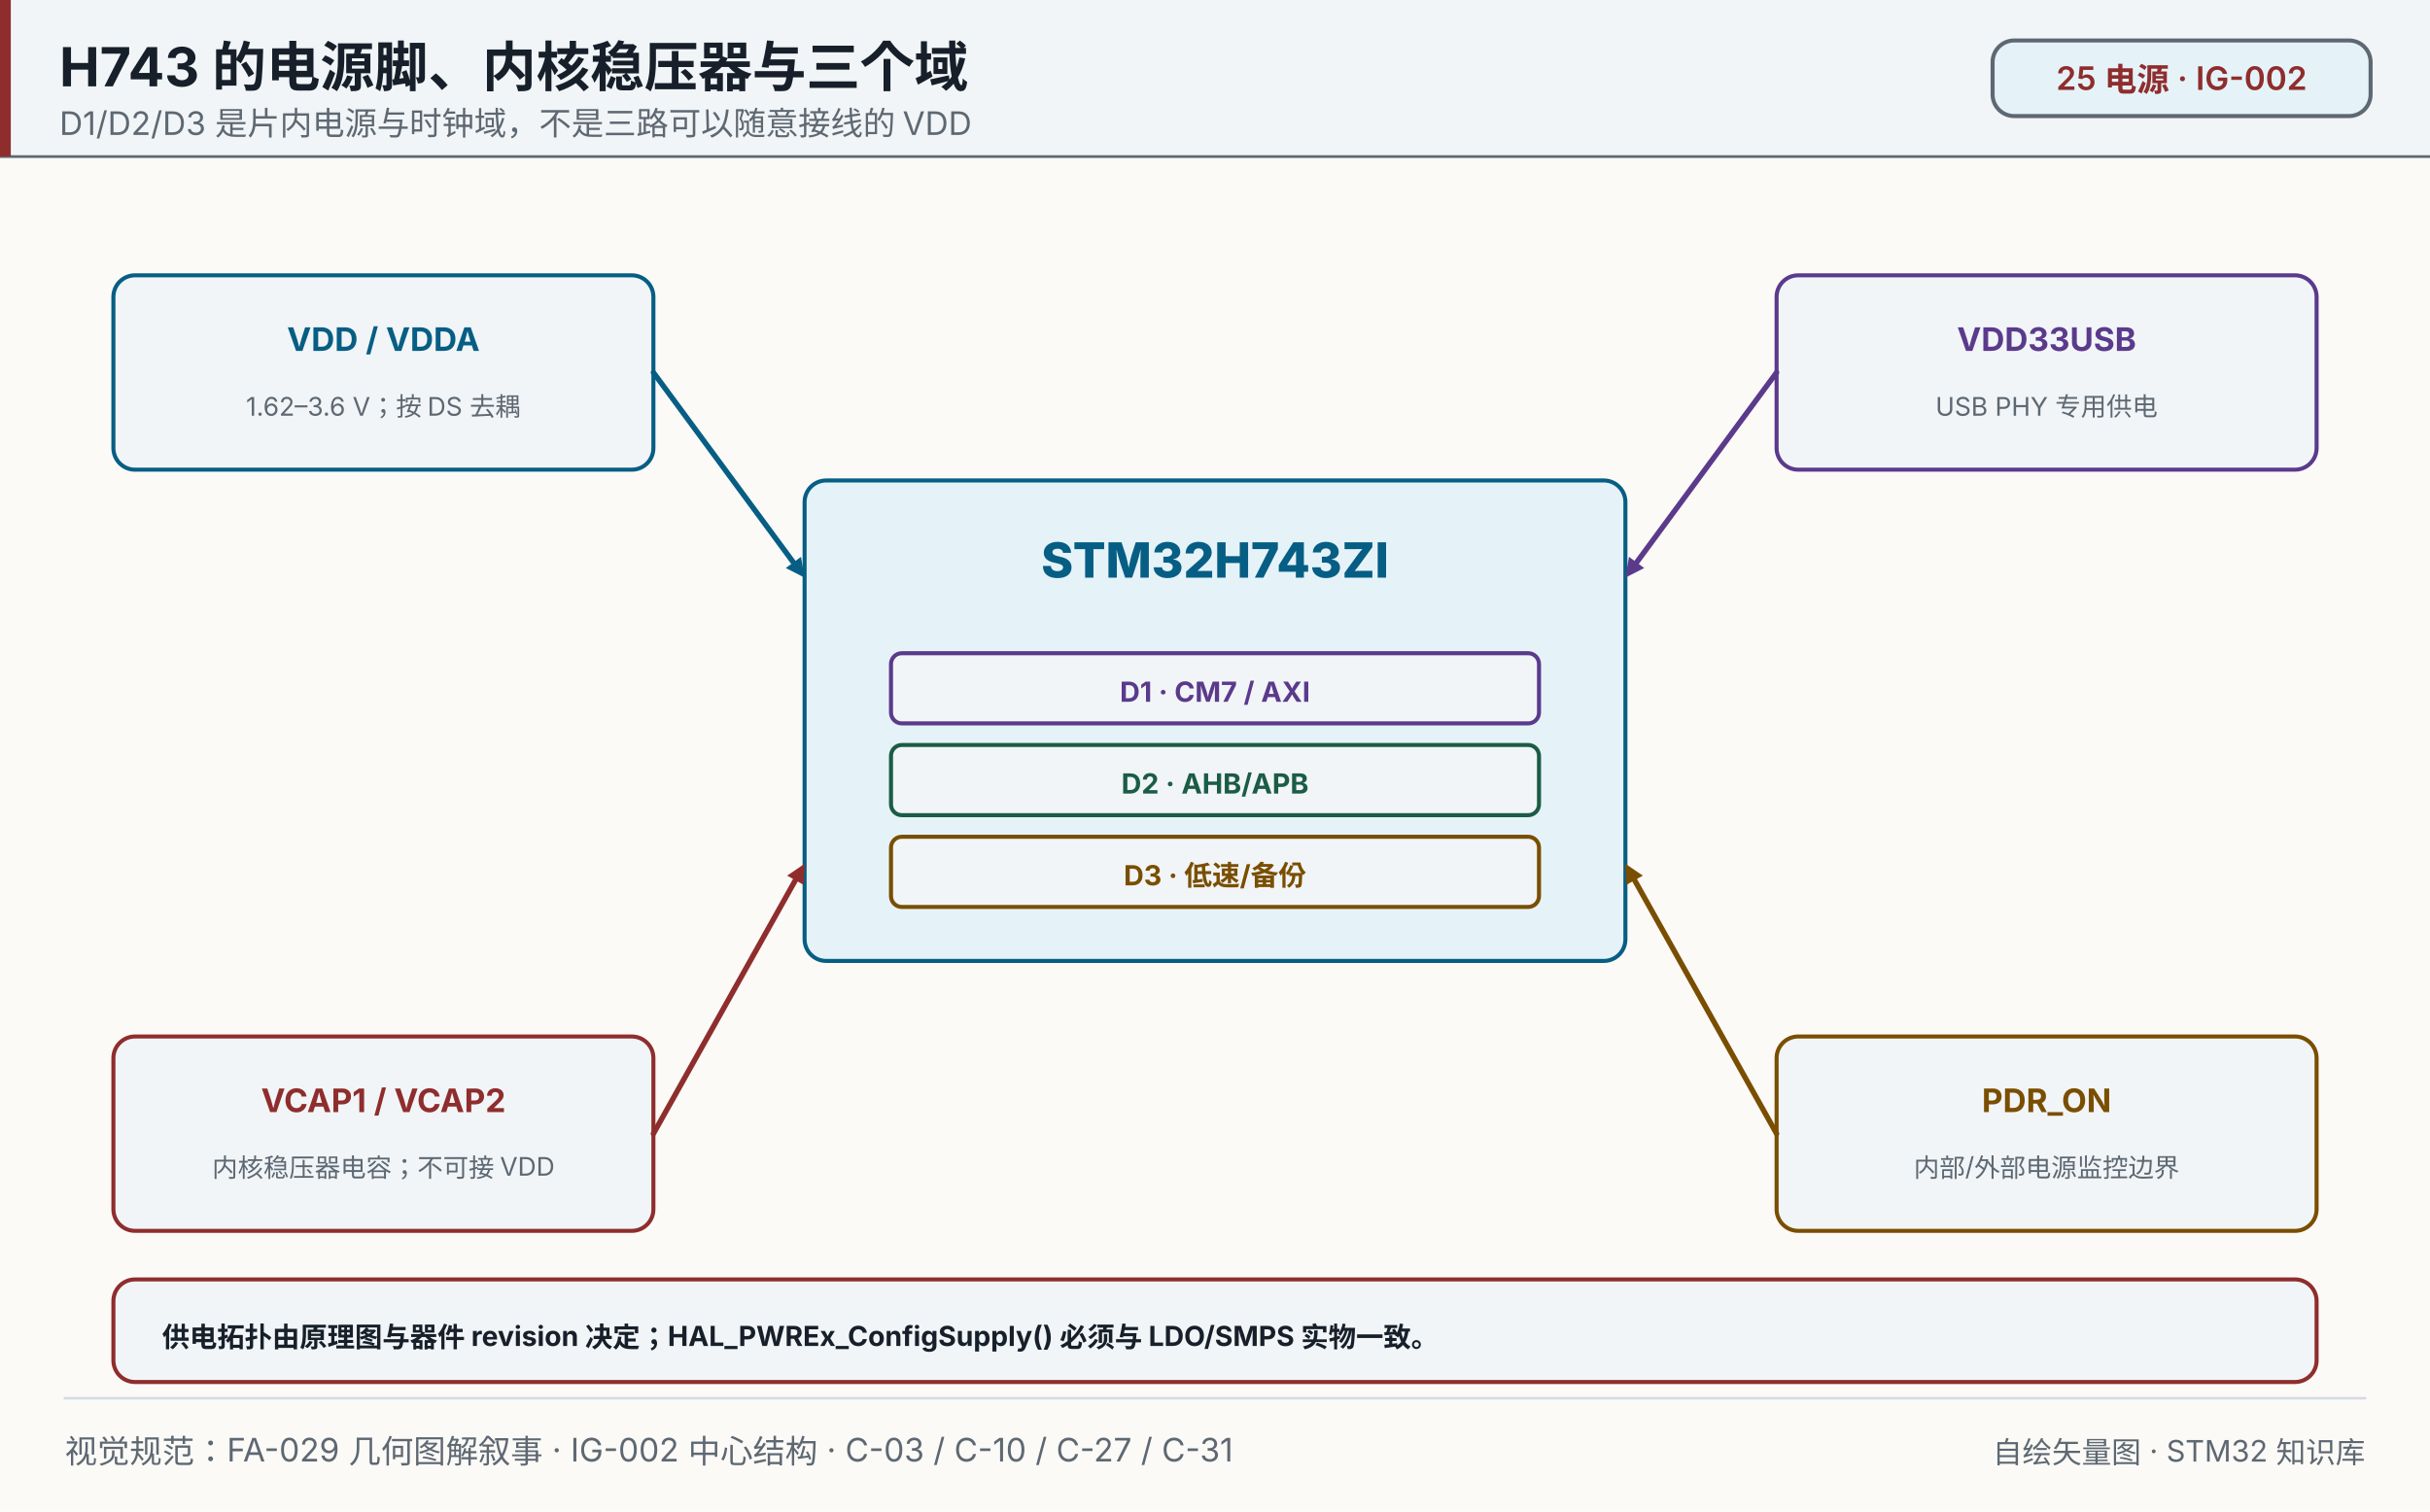
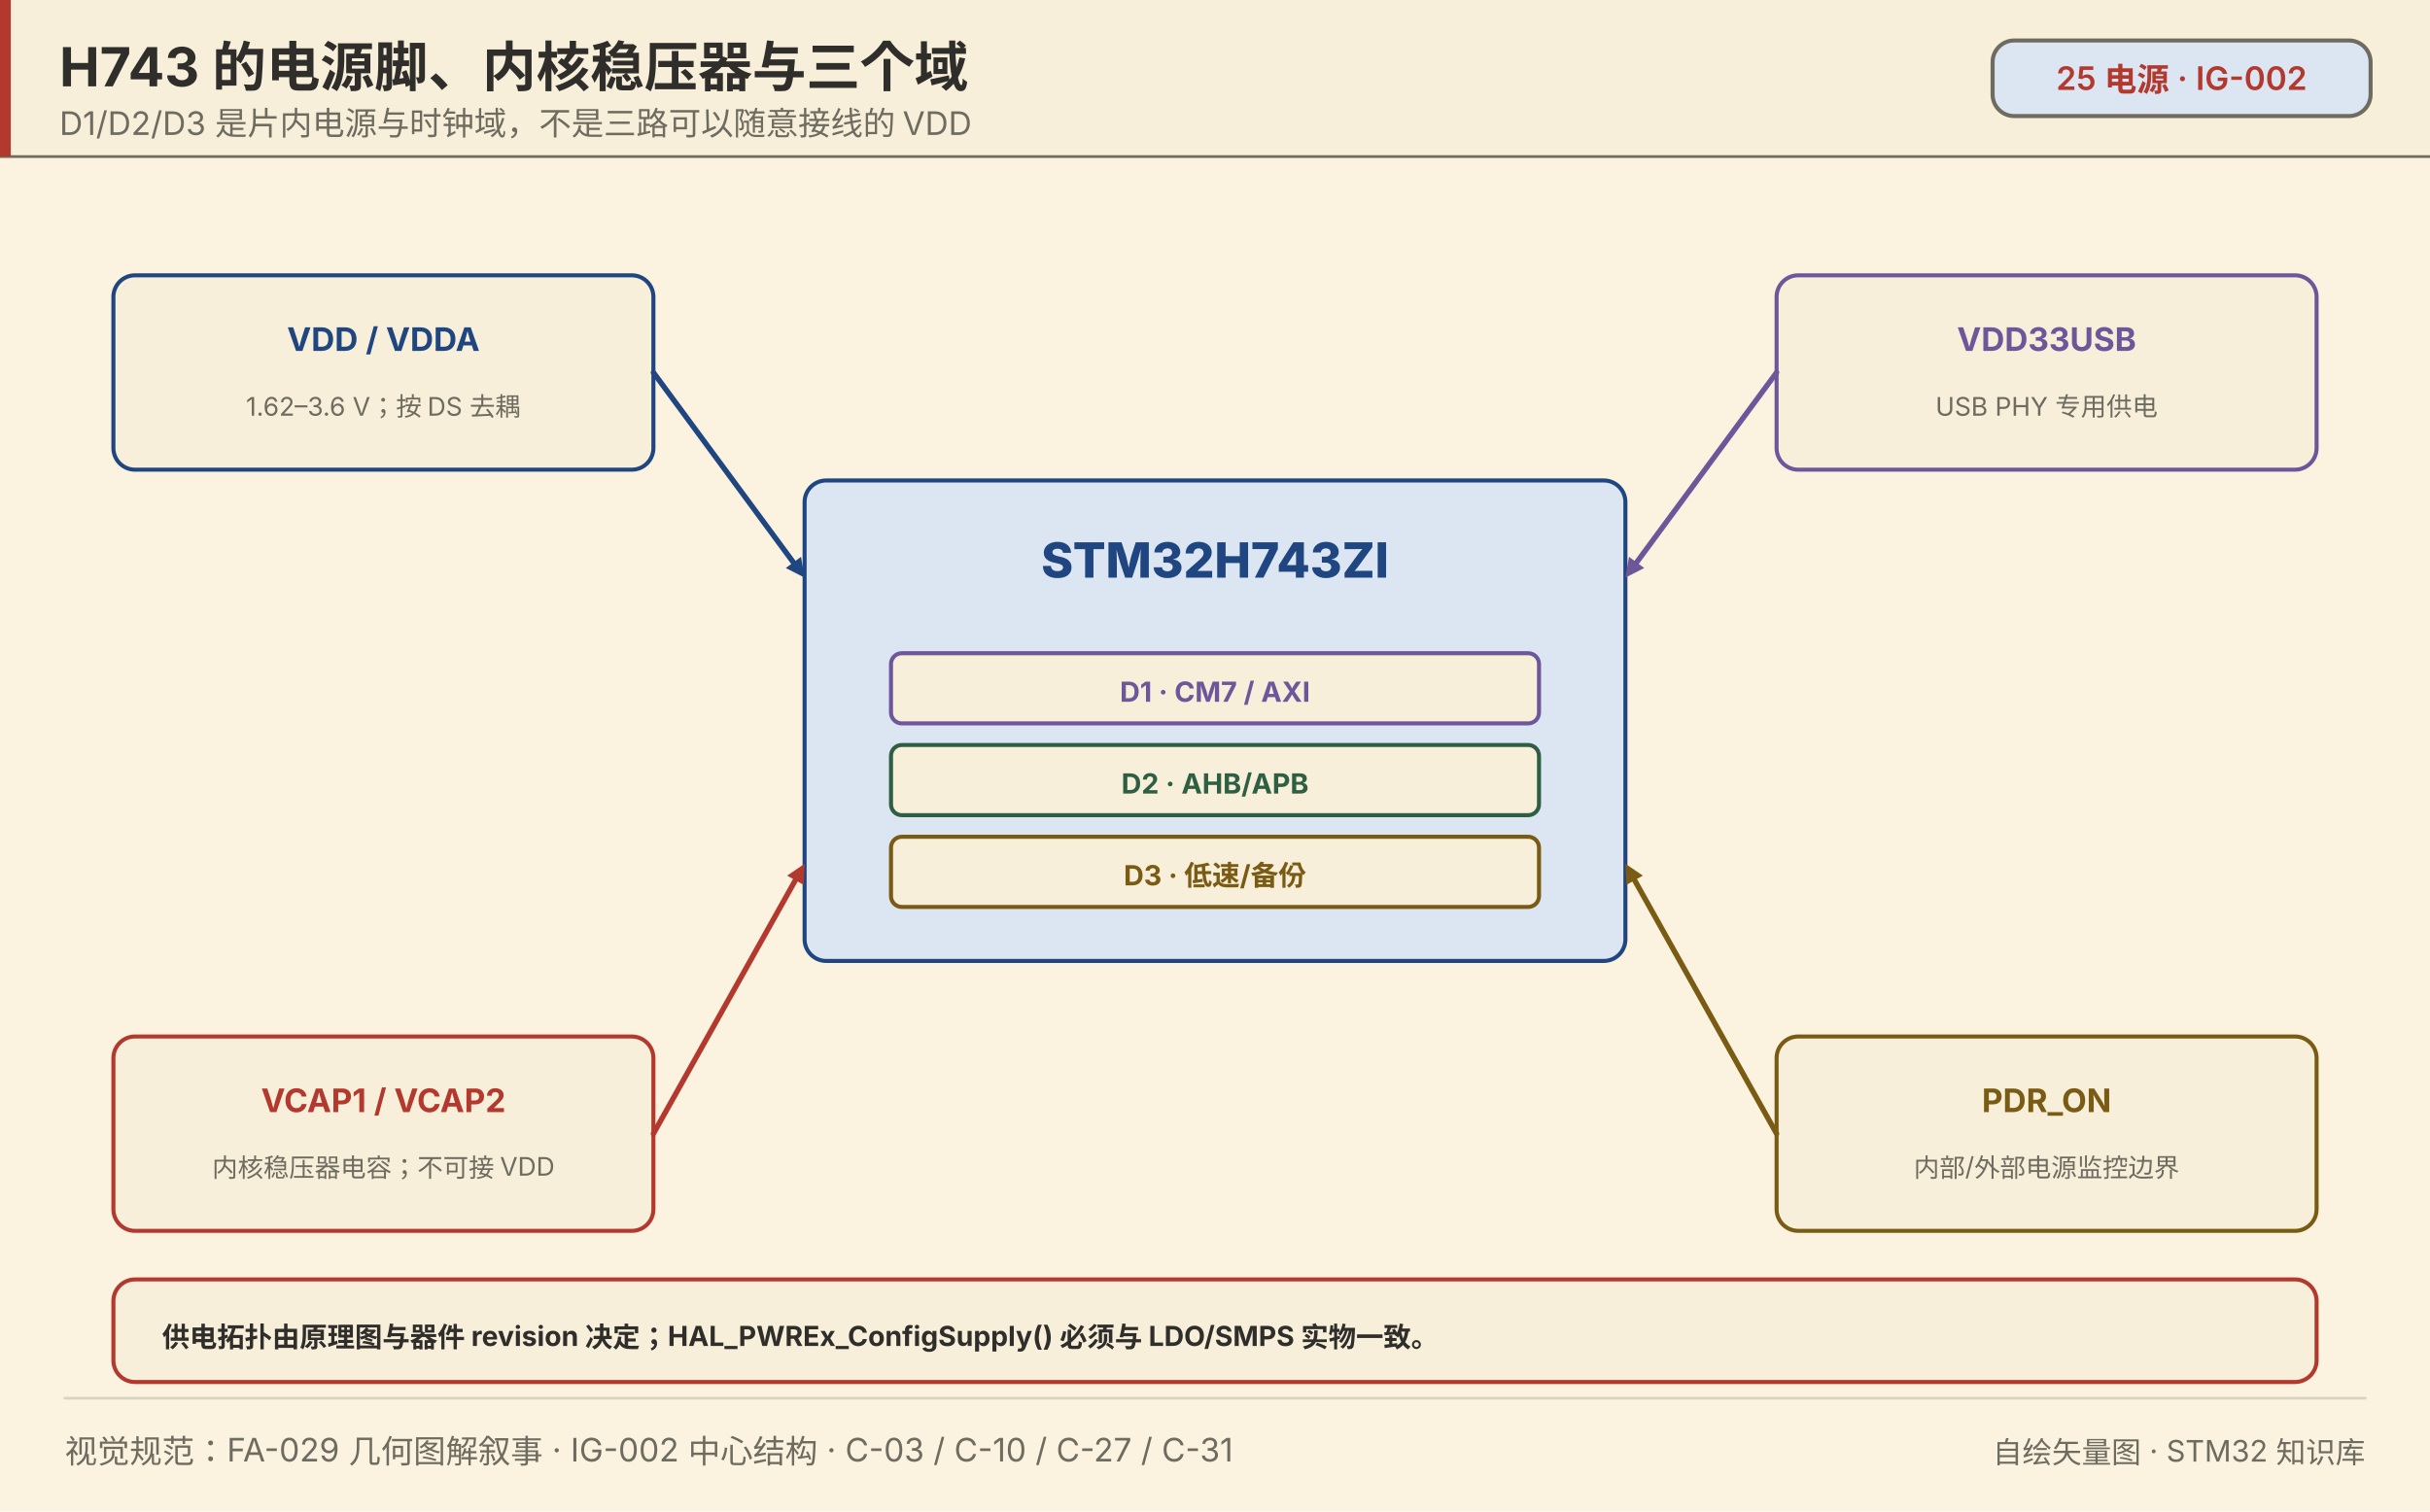
<svg xmlns="http://www.w3.org/2000/svg" width="900" height="560" viewBox="0 0 900 560" role="img" aria-label="H743 的电源脚、内核稳压器与三个域">
-   <rect x="0" y="0" width="900" height="560" fill="#fbfaf7" />
-   <rect x="0" y="0" width="900" height="58" fill="#f1f5f7" opacity="1" />
-   <line x1="0" y1="58" x2="900" y2="58" stroke="#5e6872" stroke-width="1" stroke-linecap="round" opacity="1" />
-   <rect x="0" y="0" width="4" height="58" fill="#8f2d2d" opacity="1" />
-   <text x="22" y="32" font-size="20" fill="#17202a" text-anchor="start" opacity="1" font-family="'PingFang SC','Hiragino Sans GB','Microsoft YaHei',system-ui,-apple-system,'Segoe UI',sans-serif" font-weight="700">H743 的电源脚、内核稳压器与三个域</text>
-   <text x="22" y="50" font-size="12" fill="#5e6872" text-anchor="start" opacity="1" font-family="'PingFang SC','Hiragino Sans GB','Microsoft YaHei',system-ui,-apple-system,'Segoe UI',sans-serif">D1/D2/D3 是片内电源与时钟域，不是三路可以随意接线的 VDD</text>
-   <rect x="738" y="15" width="140" height="28" fill="#e5f3f8" opacity="1" rx="8" stroke="#5e6872" stroke-width="1.5" />
-   <text x="808" y="33.32" font-size="12" fill="#8f2d2d" text-anchor="middle" opacity="1" font-family="'PingFang SC','Hiragino Sans GB','Microsoft YaHei',system-ui,-apple-system,'Segoe UI',sans-serif" font-weight="600">25 电源 · IG-002</text>
-   <rect x="298" y="178" width="304" height="178" fill="#e5f3f8" opacity="1" rx="8" stroke="#075e84" stroke-width="1.5" />
-   <text x="450" y="214" font-size="18" fill="#075e84" text-anchor="middle" opacity="1" font-family="'PingFang SC','Hiragino Sans GB','Microsoft YaHei',system-ui,-apple-system,'Segoe UI',sans-serif" font-weight="800">STM32H743ZI</text>
-   <rect x="330" y="242" width="240" height="26" fill="#f1f5f7" opacity="1" rx="4" stroke="#5b3a8c" stroke-width="1.5" />
-   <text x="450" y="260" font-size="10.3" fill="#5b3a8c" text-anchor="middle" opacity="1" font-family="'PingFang SC','Hiragino Sans GB','Microsoft YaHei',system-ui,-apple-system,'Segoe UI',sans-serif" font-weight="700">D1 · CM7 / AXI</text>
-   <rect x="330" y="276" width="240" height="26" fill="#f1f5f7" opacity="1" rx="4" stroke="#1b5c45" stroke-width="1.5" />
-   <text x="450" y="294" font-size="10.3" fill="#1b5c45" text-anchor="middle" opacity="1" font-family="'PingFang SC','Hiragino Sans GB','Microsoft YaHei',system-ui,-apple-system,'Segoe UI',sans-serif" font-weight="700">D2 · AHB/APB</text>
-   <rect x="330" y="310" width="240" height="26" fill="#f1f5f7" opacity="1" rx="4" stroke="#7a4e00" stroke-width="1.5" />
-   <text x="450" y="328" font-size="10.3" fill="#7a4e00" text-anchor="middle" opacity="1" font-family="'PingFang SC','Hiragino Sans GB','Microsoft YaHei',system-ui,-apple-system,'Segoe UI',sans-serif" font-weight="700">D3 · 低速/备份</text>
-   <rect x="42" y="102" width="200" height="72" fill="#f1f5f7" opacity="1" rx="8" stroke="#075e84" stroke-width="1.5" />
-   <text x="142" y="130" font-size="12" fill="#075e84" text-anchor="middle" opacity="1" font-family="'PingFang SC','Hiragino Sans GB','Microsoft YaHei',system-ui,-apple-system,'Segoe UI',sans-serif" font-weight="700">VDD / VDDA</text>
-   <text x="142" y="154" font-size="9.5" fill="#5e6872" text-anchor="middle" opacity="1" font-family="'PingFang SC','Hiragino Sans GB','Microsoft YaHei',system-ui,-apple-system,'Segoe UI',sans-serif">1.62–3.6 V；按 DS 去耦</text>
-   <line x1="242" y1="138" x2="293.848" y2="208.365" stroke="#075e84" stroke-width="2" stroke-linecap="round" opacity="1" />
-   <polygon points="298.00,214.00 291.03,210.44 296.67,206.29" fill="#075e84" opacity="1" />
-   <rect x="42" y="384" width="200" height="72" fill="#f1f5f7" opacity="1" rx="8" stroke="#8f2d2d" stroke-width="1.5" />
-   <text x="142" y="412" font-size="12" fill="#8f2d2d" text-anchor="middle" opacity="1" font-family="'PingFang SC','Hiragino Sans GB','Microsoft YaHei',system-ui,-apple-system,'Segoe UI',sans-serif" font-weight="700">VCAP1 / VCAP2</text>
-   <text x="142" y="436" font-size="9.5" fill="#5e6872" text-anchor="middle" opacity="1" font-family="'PingFang SC','Hiragino Sans GB','Microsoft YaHei',system-ui,-apple-system,'Segoe UI',sans-serif">内核稳压器电容；不可接 VDD</text>
-   <line x1="242" y1="420" x2="294.58" y2="326.108" stroke="#8f2d2d" stroke-width="2" stroke-linecap="round" opacity="1" />
-   <polygon points="298.00,320.00 297.63,327.82 291.53,324.40" fill="#8f2d2d" opacity="1" />
-   <rect x="658" y="102" width="200" height="72" fill="#f1f5f7" opacity="1" rx="8" stroke="#5b3a8c" stroke-width="1.5" />
-   <text x="758" y="130" font-size="12" fill="#5b3a8c" text-anchor="middle" opacity="1" font-family="'PingFang SC','Hiragino Sans GB','Microsoft YaHei',system-ui,-apple-system,'Segoe UI',sans-serif" font-weight="700">VDD33USB</text>
-   <text x="758" y="154" font-size="9.5" fill="#5e6872" text-anchor="middle" opacity="1" font-family="'PingFang SC','Hiragino Sans GB','Microsoft YaHei',system-ui,-apple-system,'Segoe UI',sans-serif">USB PHY 专用供电</text>
-   <line x1="658" y1="138" x2="606.152" y2="208.365" stroke="#5b3a8c" stroke-width="2" stroke-linecap="round" opacity="1" />
-   <polygon points="602.00,214.00 603.33,206.29 608.97,210.44" fill="#5b3a8c" opacity="1" />
-   <rect x="658" y="384" width="200" height="72" fill="#f1f5f7" opacity="1" rx="8" stroke="#7a4e00" stroke-width="1.5" />
-   <text x="758" y="412" font-size="12" fill="#7a4e00" text-anchor="middle" opacity="1" font-family="'PingFang SC','Hiragino Sans GB','Microsoft YaHei',system-ui,-apple-system,'Segoe UI',sans-serif" font-weight="700">PDR_ON</text>
-   <text x="758" y="436" font-size="9.5" fill="#5e6872" text-anchor="middle" opacity="1" font-family="'PingFang SC','Hiragino Sans GB','Microsoft YaHei',system-ui,-apple-system,'Segoe UI',sans-serif">内部/外部电源监控边界</text>
-   <line x1="658" y1="420" x2="605.42" y2="326.108" stroke="#7a4e00" stroke-width="2" stroke-linecap="round" opacity="1" />
-   <polygon points="602.00,320.00 608.47,324.40 602.37,327.82" fill="#7a4e00" opacity="1" />
-   <rect x="42" y="474" width="816" height="38" fill="#f1f5f7" opacity="1" rx="8" stroke="#8f2d2d" stroke-width="1.5" />
-   <text x="60" y="499" font-size="10.2" fill="#17202a" text-anchor="start" opacity="1" font-family="'PingFang SC','Hiragino Sans GB','Microsoft YaHei',system-ui,-apple-system,'Segoe UI',sans-serif" font-weight="700">供电拓扑由原理图与器件 revision 决定；HAL_PWREx_ConfigSupply() 必须与 LDO/SMPS 实物一致。</text>
-   <line x1="24" y1="518" x2="876" y2="518" stroke="#d7dce1" stroke-width="1" stroke-linecap="round" opacity="1" />
-   <text x="24" y="542" font-size="12" fill="#5e6872" text-anchor="start" opacity="1" font-family="'PingFang SC','Hiragino Sans GB','Microsoft YaHei',system-ui,-apple-system,'Segoe UI',sans-serif">视觉规范：FA-029 几何图解叙事 · IG-002 中心结构 · C-03 / C-10 / C-27 / C-31</text>
-   <text x="876" y="542" font-size="11" fill="#5e6872" text-anchor="end" opacity="1" font-family="'PingFang SC','Hiragino Sans GB','Microsoft YaHei',system-ui,-apple-system,'Segoe UI',sans-serif">自绘矢量图 · STM32 知识库</text>
+   <rect x="0" y="0" width="900" height="560" fill="#FBF3DF" />
+   <rect x="0" y="0" width="900" height="58" fill="#F7EFDA" opacity="1" />
+   <line x1="0" y1="58" x2="900" y2="58" stroke="#6E6B60" stroke-width="1" stroke-linecap="round" opacity="1" />
+   <rect x="0" y="0" width="4" height="58" fill="#B3392F" opacity="1" />
+   <text x="22" y="32" font-size="20" fill="#2F2E2B" text-anchor="start" opacity="1" font-family="'PingFang SC','Hiragino Sans GB','Microsoft YaHei',system-ui,-apple-system,'Segoe UI',sans-serif" font-weight="700">H743 的电源脚、内核稳压器与三个域</text>
+   <text x="22" y="50" font-size="12" fill="#6E6B60" text-anchor="start" opacity="1" font-family="'PingFang SC','Hiragino Sans GB','Microsoft YaHei',system-ui,-apple-system,'Segoe UI',sans-serif">D1/D2/D3 是片内电源与时钟域，不是三路可以随意接线的 VDD</text>
+   <rect x="738" y="15" width="140" height="28" fill="#DCE6F2" opacity="1" rx="8" stroke="#6E6B60" stroke-width="1.5" />
+   <text x="808" y="33.32" font-size="12" fill="#B3392F" text-anchor="middle" opacity="1" font-family="'PingFang SC','Hiragino Sans GB','Microsoft YaHei',system-ui,-apple-system,'Segoe UI',sans-serif" font-weight="600">25 电源 · IG-002</text>
+   <rect x="298" y="178" width="304" height="178" fill="#DCE6F2" opacity="1" rx="8" stroke="#1F4680" stroke-width="1.5" />
+   <text x="450" y="214" font-size="18" fill="#1F4680" text-anchor="middle" opacity="1" font-family="'PingFang SC','Hiragino Sans GB','Microsoft YaHei',system-ui,-apple-system,'Segoe UI',sans-serif" font-weight="800">STM32H743ZI</text>
+   <rect x="330" y="242" width="240" height="26" fill="#F7EFDA" opacity="1" rx="4" stroke="#6E569B" stroke-width="1.5" />
+   <text x="450" y="260" font-size="10.3" fill="#6E569B" text-anchor="middle" opacity="1" font-family="'PingFang SC','Hiragino Sans GB','Microsoft YaHei',system-ui,-apple-system,'Segoe UI',sans-serif" font-weight="700">D1 · CM7 / AXI</text>
+   <rect x="330" y="276" width="240" height="26" fill="#F7EFDA" opacity="1" rx="4" stroke="#2E5F42" stroke-width="1.5" />
+   <text x="450" y="294" font-size="10.3" fill="#2E5F42" text-anchor="middle" opacity="1" font-family="'PingFang SC','Hiragino Sans GB','Microsoft YaHei',system-ui,-apple-system,'Segoe UI',sans-serif" font-weight="700">D2 · AHB/APB</text>
+   <rect x="330" y="310" width="240" height="26" fill="#F7EFDA" opacity="1" rx="4" stroke="#7A5B14" stroke-width="1.5" />
+   <text x="450" y="328" font-size="10.3" fill="#7A5B14" text-anchor="middle" opacity="1" font-family="'PingFang SC','Hiragino Sans GB','Microsoft YaHei',system-ui,-apple-system,'Segoe UI',sans-serif" font-weight="700">D3 · 低速/备份</text>
+   <rect x="42" y="102" width="200" height="72" fill="#F7EFDA" opacity="1" rx="8" stroke="#1F4680" stroke-width="1.5" />
+   <text x="142" y="130" font-size="12" fill="#1F4680" text-anchor="middle" opacity="1" font-family="'PingFang SC','Hiragino Sans GB','Microsoft YaHei',system-ui,-apple-system,'Segoe UI',sans-serif" font-weight="700">VDD / VDDA</text>
+   <text x="142" y="154" font-size="9.5" fill="#6E6B60" text-anchor="middle" opacity="1" font-family="'PingFang SC','Hiragino Sans GB','Microsoft YaHei',system-ui,-apple-system,'Segoe UI',sans-serif">1.62–3.6 V；按 DS 去耦</text>
+   <line x1="242" y1="138" x2="293.848" y2="208.365" stroke="#1F4680" stroke-width="2" stroke-linecap="round" opacity="1" />
+   <polygon points="298.00,214.00 291.03,210.44 296.67,206.29" fill="#1F4680" opacity="1" />
+   <rect x="42" y="384" width="200" height="72" fill="#F7EFDA" opacity="1" rx="8" stroke="#B3392F" stroke-width="1.5" />
+   <text x="142" y="412" font-size="12" fill="#B3392F" text-anchor="middle" opacity="1" font-family="'PingFang SC','Hiragino Sans GB','Microsoft YaHei',system-ui,-apple-system,'Segoe UI',sans-serif" font-weight="700">VCAP1 / VCAP2</text>
+   <text x="142" y="436" font-size="9.5" fill="#6E6B60" text-anchor="middle" opacity="1" font-family="'PingFang SC','Hiragino Sans GB','Microsoft YaHei',system-ui,-apple-system,'Segoe UI',sans-serif">内核稳压器电容；不可接 VDD</text>
+   <line x1="242" y1="420" x2="294.58" y2="326.108" stroke="#B3392F" stroke-width="2" stroke-linecap="round" opacity="1" />
+   <polygon points="298.00,320.00 297.63,327.82 291.53,324.40" fill="#B3392F" opacity="1" />
+   <rect x="658" y="102" width="200" height="72" fill="#F7EFDA" opacity="1" rx="8" stroke="#6E569B" stroke-width="1.5" />
+   <text x="758" y="130" font-size="12" fill="#6E569B" text-anchor="middle" opacity="1" font-family="'PingFang SC','Hiragino Sans GB','Microsoft YaHei',system-ui,-apple-system,'Segoe UI',sans-serif" font-weight="700">VDD33USB</text>
+   <text x="758" y="154" font-size="9.5" fill="#6E6B60" text-anchor="middle" opacity="1" font-family="'PingFang SC','Hiragino Sans GB','Microsoft YaHei',system-ui,-apple-system,'Segoe UI',sans-serif">USB PHY 专用供电</text>
+   <line x1="658" y1="138" x2="606.152" y2="208.365" stroke="#6E569B" stroke-width="2" stroke-linecap="round" opacity="1" />
+   <polygon points="602.00,214.00 603.33,206.29 608.97,210.44" fill="#6E569B" opacity="1" />
+   <rect x="658" y="384" width="200" height="72" fill="#F7EFDA" opacity="1" rx="8" stroke="#7A5B14" stroke-width="1.5" />
+   <text x="758" y="412" font-size="12" fill="#7A5B14" text-anchor="middle" opacity="1" font-family="'PingFang SC','Hiragino Sans GB','Microsoft YaHei',system-ui,-apple-system,'Segoe UI',sans-serif" font-weight="700">PDR_ON</text>
+   <text x="758" y="436" font-size="9.5" fill="#6E6B60" text-anchor="middle" opacity="1" font-family="'PingFang SC','Hiragino Sans GB','Microsoft YaHei',system-ui,-apple-system,'Segoe UI',sans-serif">内部/外部电源监控边界</text>
+   <line x1="658" y1="420" x2="605.42" y2="326.108" stroke="#7A5B14" stroke-width="2" stroke-linecap="round" opacity="1" />
+   <polygon points="602.00,320.00 608.47,324.40 602.37,327.82" fill="#7A5B14" opacity="1" />
+   <rect x="42" y="474" width="816" height="38" fill="#F7EFDA" opacity="1" rx="8" stroke="#B3392F" stroke-width="1.5" />
+   <text x="60" y="499" font-size="10.2" fill="#2F2E2B" text-anchor="start" opacity="1" font-family="'PingFang SC','Hiragino Sans GB','Microsoft YaHei',system-ui,-apple-system,'Segoe UI',sans-serif" font-weight="700">供电拓扑由原理图与器件 revision 决定；HAL_PWREx_ConfigSupply() 必须与 LDO/SMPS 实物一致。</text>
+   <line x1="24" y1="518" x2="876" y2="518" stroke="#D8D2C0" stroke-width="1" stroke-linecap="round" opacity="1" />
+   <text x="24" y="542" font-size="12" fill="#6E6B60" text-anchor="start" opacity="1" font-family="'PingFang SC','Hiragino Sans GB','Microsoft YaHei',system-ui,-apple-system,'Segoe UI',sans-serif">视觉规范：FA-029 几何图解叙事 · IG-002 中心结构 · C-03 / C-10 / C-27 / C-31</text>
+   <text x="876" y="542" font-size="11" fill="#6E6B60" text-anchor="end" opacity="1" font-family="'PingFang SC','Hiragino Sans GB','Microsoft YaHei',system-ui,-apple-system,'Segoe UI',sans-serif">自绘矢量图 · STM32 知识库</text>
</svg>
